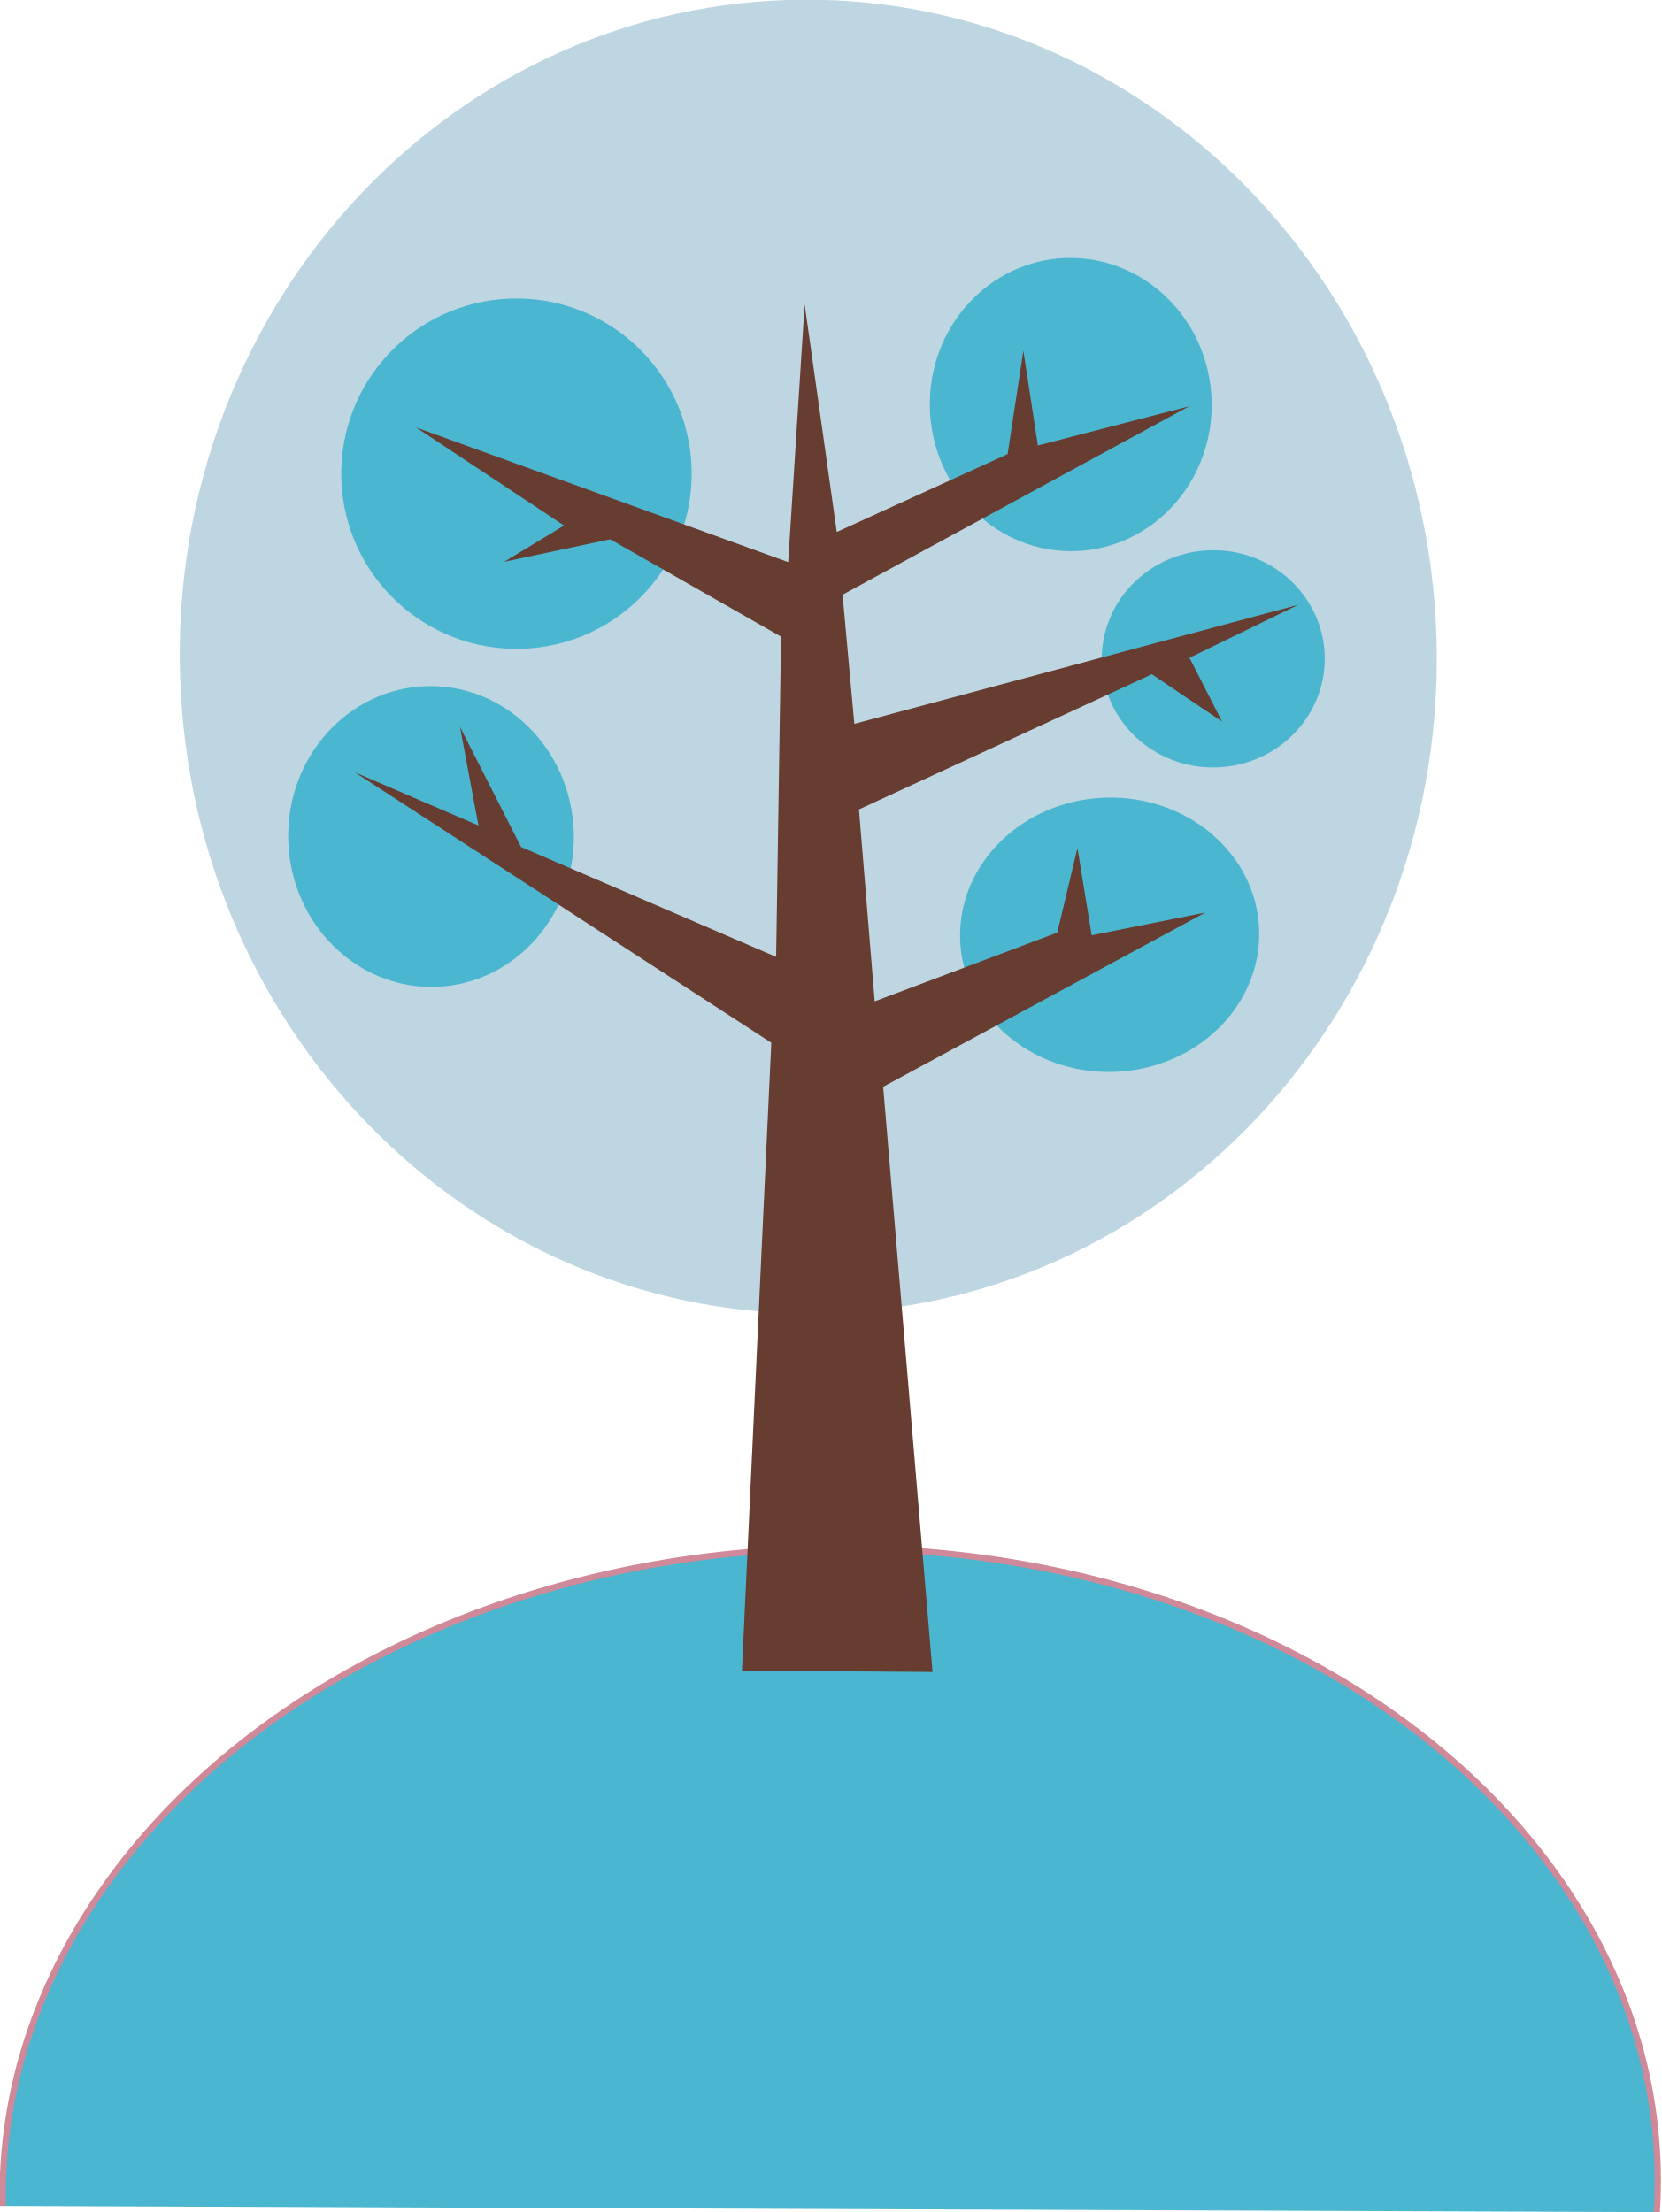
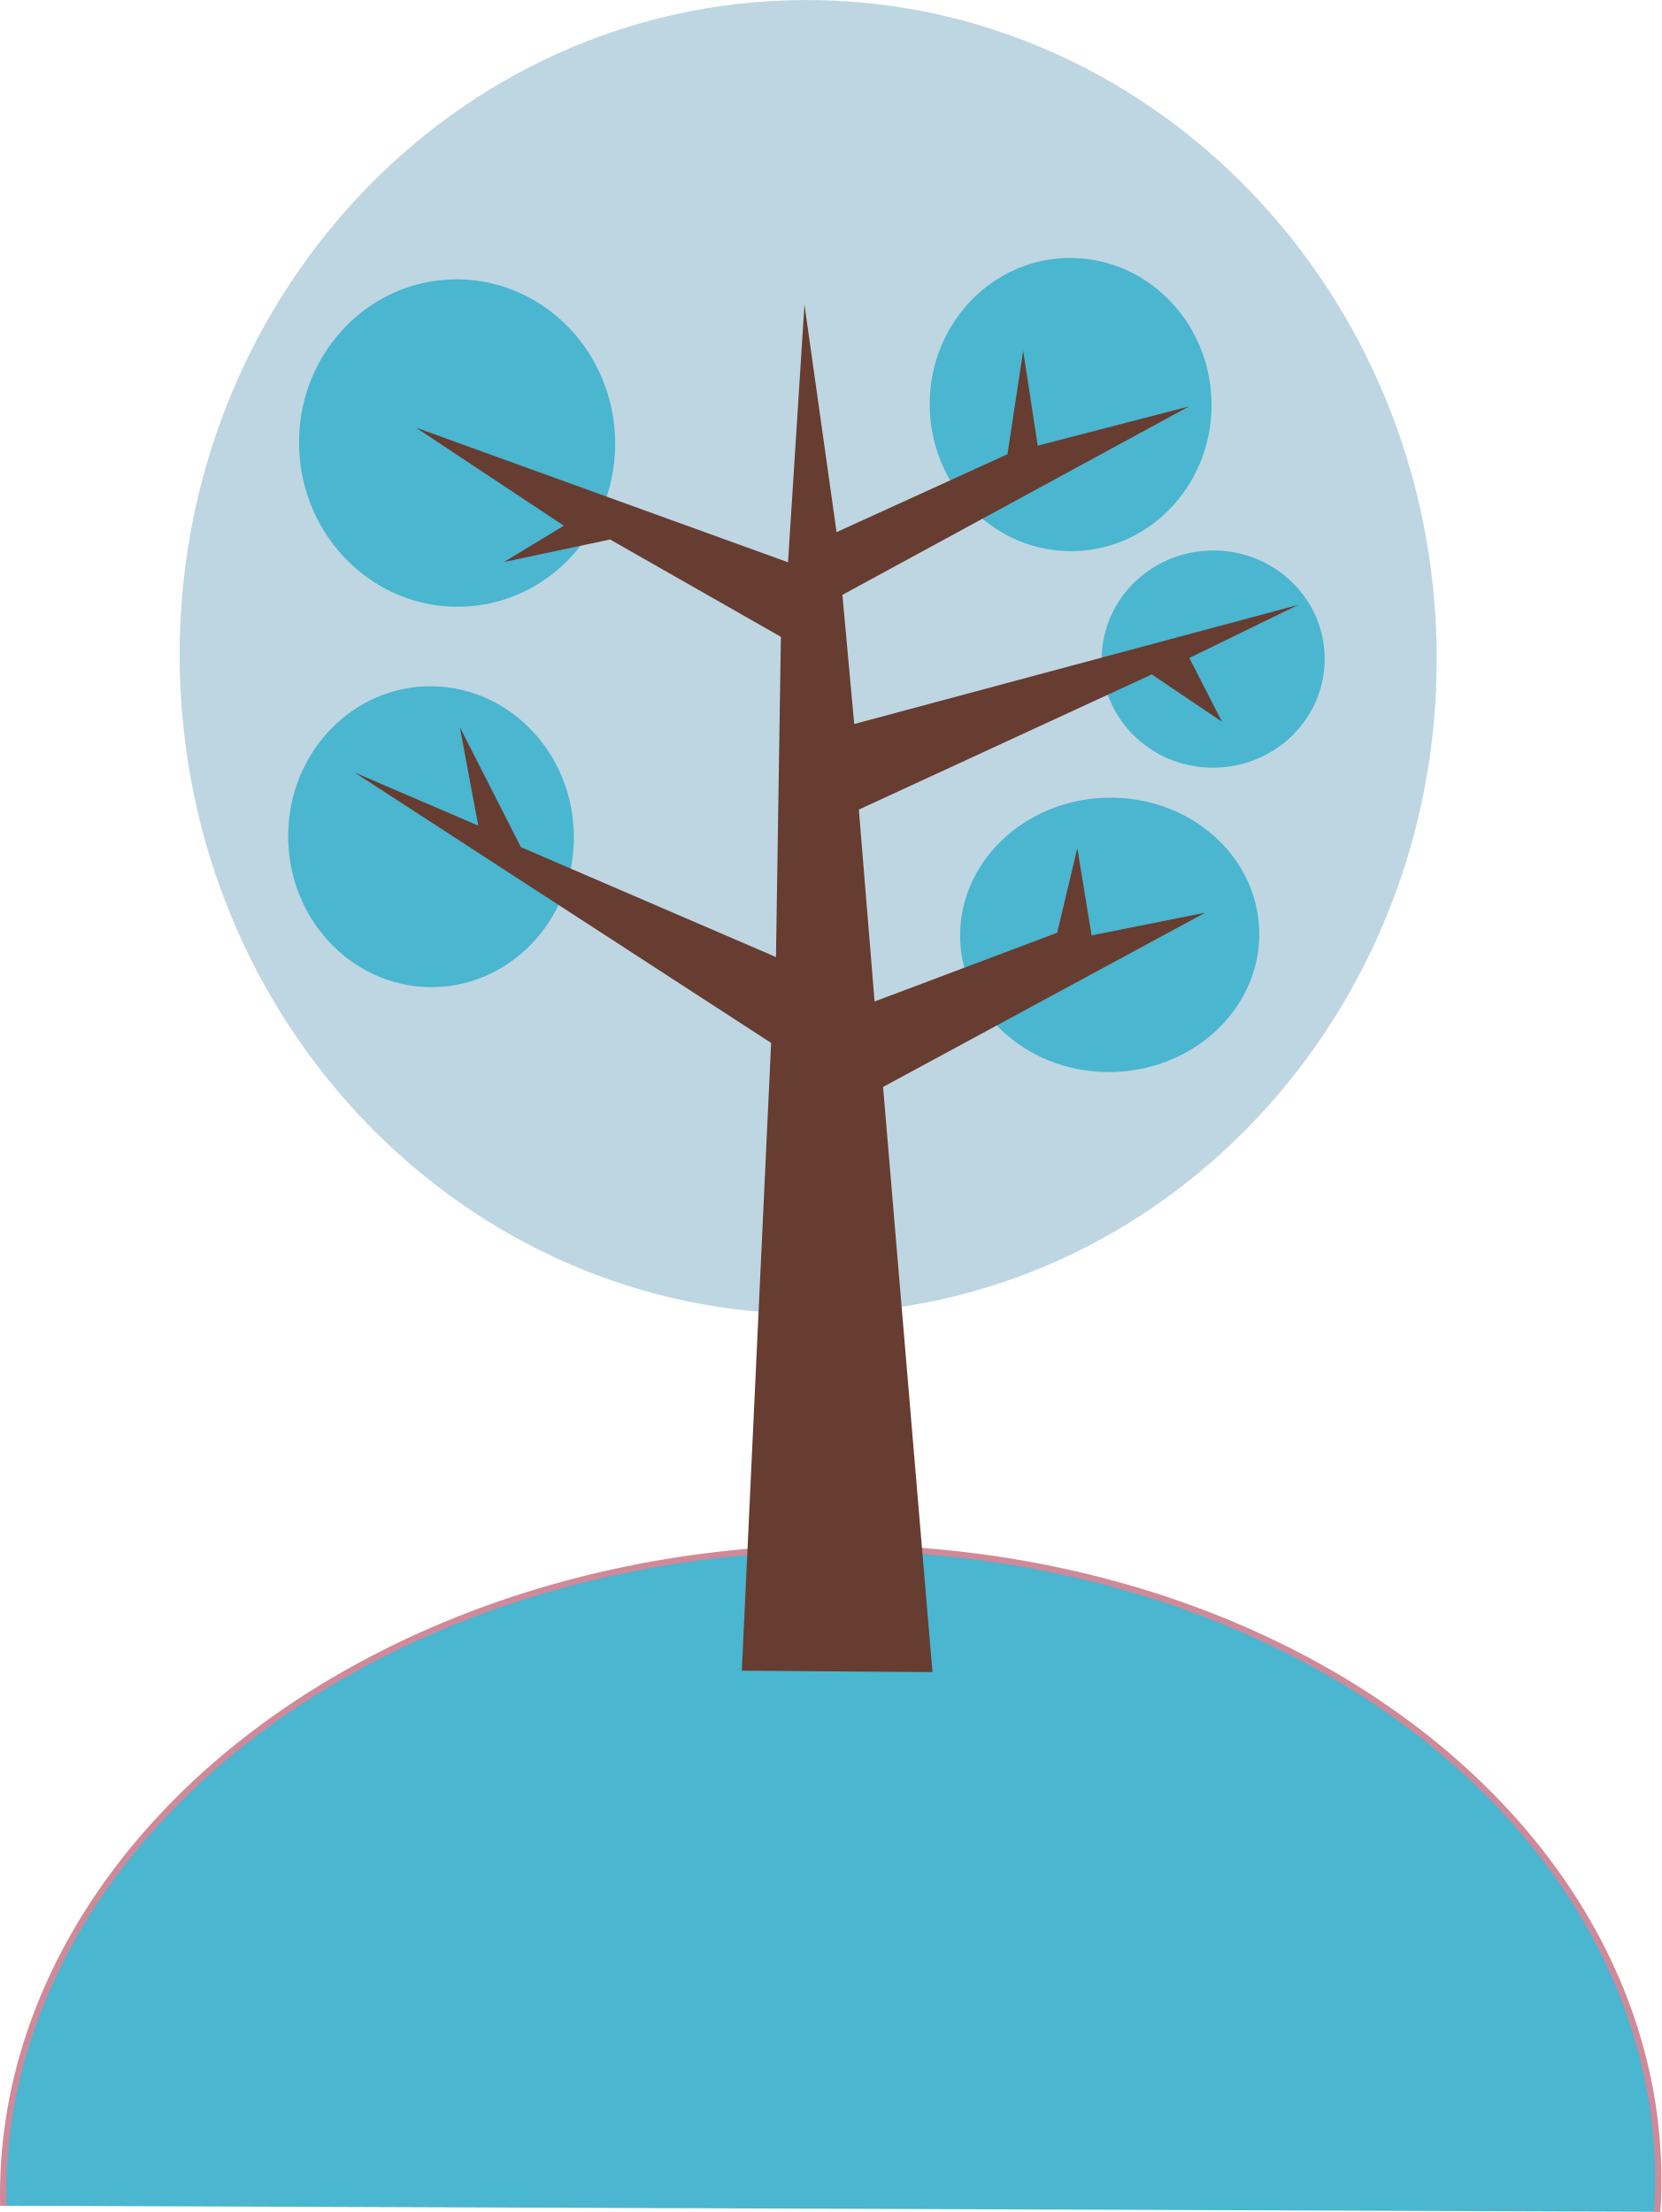
- <svg xmlns="http://www.w3.org/2000/svg" width="41.216mm" height="54.886mm" version="1.1" viewBox="0 0 41.216 54.886">
-   <g transform="translate(-86.924 -102.15)">
-     <ellipse transform="rotate(-1.848)" cx="103.1" cy="121.83" rx="15.592" ry="16.3" color="#000000" color-rendering="auto" fill="#bed6e2" image-rendering="auto" shape-rendering="auto" solid-color="#000000" style="isolation:auto;mix-blend-mode:normal" />
-     <circle transform="rotate(-1.848)" cx="96.011" cy="117.06" r="4.347" color="#000000" color-rendering="auto" fill="#4ab6cf" image-rendering="auto" shape-rendering="auto" solid-color="#000000" style="isolation:auto;mix-blend-mode:normal" />
-     <ellipse transform="rotate(-1.848)" cx="109.81" cy="115.79" rx="3.496" ry="3.638" color="#000000" color-rendering="auto" fill="#4ab6cf" image-rendering="auto" shape-rendering="auto" solid-color="#000000" style="isolation:auto;mix-blend-mode:normal" />
-     <ellipse transform="rotate(-1.848)" cx="113.14" cy="122.21" rx="2.766" ry="2.695" color="#000000" color-rendering="auto" fill="#4ab6cf" image-rendering="auto" shape-rendering="auto" solid-color="#000000" style="isolation:auto;mix-blend-mode:normal" />
-     <ellipse transform="rotate(-1.848)" cx="110.35" cy="128.97" rx="3.711" ry="3.404" color="#000000" color-rendering="auto" fill="#4ab6cf" image-rendering="auto" shape-rendering="auto" solid-color="#000000" style="isolation:auto;mix-blend-mode:normal" />
-     <ellipse transform="rotate(-1.848)" cx="93.602" cy="125.99" rx="3.543" ry="3.732" color="#000000" color-rendering="auto" fill="#4ab6cf" image-rendering="auto" shape-rendering="auto" solid-color="#000000" style="isolation:auto;mix-blend-mode:normal" />
-     <path transform="rotate(178.74)" d="m-83.522-158.76a20.532 15.866 0 0 1 -10.664 13.913 20.532 15.866 0 0 1 -20.914 -0.539 20.532 15.866 0 0 1 -9.441 -14.431" color="#000000" color-rendering="auto" fill="#4ab6cf" image-rendering="auto" shape-rendering="auto" solid-color="#000000" stroke="#d08998" stroke-width=".155" style="isolation:auto;mix-blend-mode:normal" />
-     <path d="m105.33 143.6 4.728 0.036-1.225-14.52 7.991-4.323-2.818 0.564-0.353-2.163-0.5 2.096-4.53 1.706-0.39-4.762 7.266-3.354 1.74 1.173-0.807-1.581 2.699-1.316-11.013 2.955-0.292-3.205 8.595-4.674-3.75 0.972-0.36-2.352-0.39 2.565-4.239 1.933-0.797-5.647-0.408 6.395-9.231-3.342 3.671 2.434-1.484 0.899 2.629-0.558 4.238 2.416-0.122 7.946-6.328-2.727-1.514-2.977 0.457 2.443-3.068-1.319 10.333 6.71z" fill="#673c31" fill-rule="evenodd" />
-     <text x="128.958" y="128.754" fill="#000000" font-family="sans-serif" font-size="10.583px" letter-spacing="0px" stroke-width=".265px" word-spacing="0px" style="line-height:125%" xml:space="preserve">
-       <tspan x="128.958" y="138.118" font-family="Ebrima" font-size="8.819px" font-weight="bold" stroke-width=".265px" />
-     </text>
+ <svg xmlns="http://www.w3.org/2000/svg" width="155.777" height="207.443" viewBox="0 0 41.216 54.886">
+   <g transform="translate(-86.924 -102.147)">
+     <ellipse style="isolation:auto;mix-blend-mode:normal" cx="103.098" cy="121.835" rx="15.592" ry="16.3" transform="rotate(-1.848)" color="#000" overflow="visible" fill="#bed6e2" />
+     <ellipse style="isolation:auto;mix-blend-mode:normal" cx="109.807" cy="115.787" rx="3.496" ry="3.638" transform="rotate(-1.848)" color="#000" overflow="visible" fill="#4ab6cf" />
+     <ellipse style="isolation:auto;mix-blend-mode:normal" cx="113.138" cy="122.213" rx="2.766" ry="2.695" transform="rotate(-1.848)" color="#000" overflow="visible" fill="#4ab6cf" />
+     <ellipse style="isolation:auto;mix-blend-mode:normal" cx="110.351" cy="128.969" rx="3.711" ry="3.404" transform="rotate(-1.848)" color="#000" overflow="visible" fill="#4ab6cf" />
+     <ellipse style="isolation:auto;mix-blend-mode:normal" cx="93.602" cy="125.992" rx="3.544" ry="3.733" transform="rotate(-1.848)" color="#000" overflow="visible" fill="#4ab6cf" />
+     <path style="isolation:auto;mix-blend-mode:normal" d="M87.004 156.877a15.866 20.532 88.736 0 1 10.354-14.145 15.866 20.532 88.736 0 1 20.921.077 15.866 20.532 88.736 0 1 9.758 14.219" color="#000" overflow="visible" fill="#4ab6cf" stroke="#d08998" stroke-width=".155" />
+     <ellipse style="isolation:auto;mix-blend-mode:normal" cx="94.501" cy="116.201" rx="3.921" ry="4.063" transform="rotate(-1.818) skewX(.061)" color="#000" overflow="visible" fill="#4ab6cf" />
+     <path d="M105.327 143.601l4.729.036-1.225-14.52 7.99-4.323-2.817.564-.354-2.163-.5 2.096-4.53 1.706-.39-4.762 7.267-3.354 1.74 1.173-.808-1.582 2.7-1.316-11.014 2.956-.293-3.205 8.595-4.674-3.75.972-.36-2.352-.39 2.565-4.24 1.933-.796-5.647-.408 6.395-9.232-3.342 3.671 2.434-1.483.9 2.629-.558 4.238 2.415-.122 7.946-6.328-2.727-1.514-2.976.457 2.443-3.068-1.319 10.333 6.71z" fill="#673c31" fill-rule="evenodd" />
+     <text style="line-height:125%" x="128.958" y="128.754" font-weight="400" font-size="10.583" font-family="sans-serif" letter-spacing="0" word-spacing="0" stroke-width=".265" />
  </g>
</svg>
